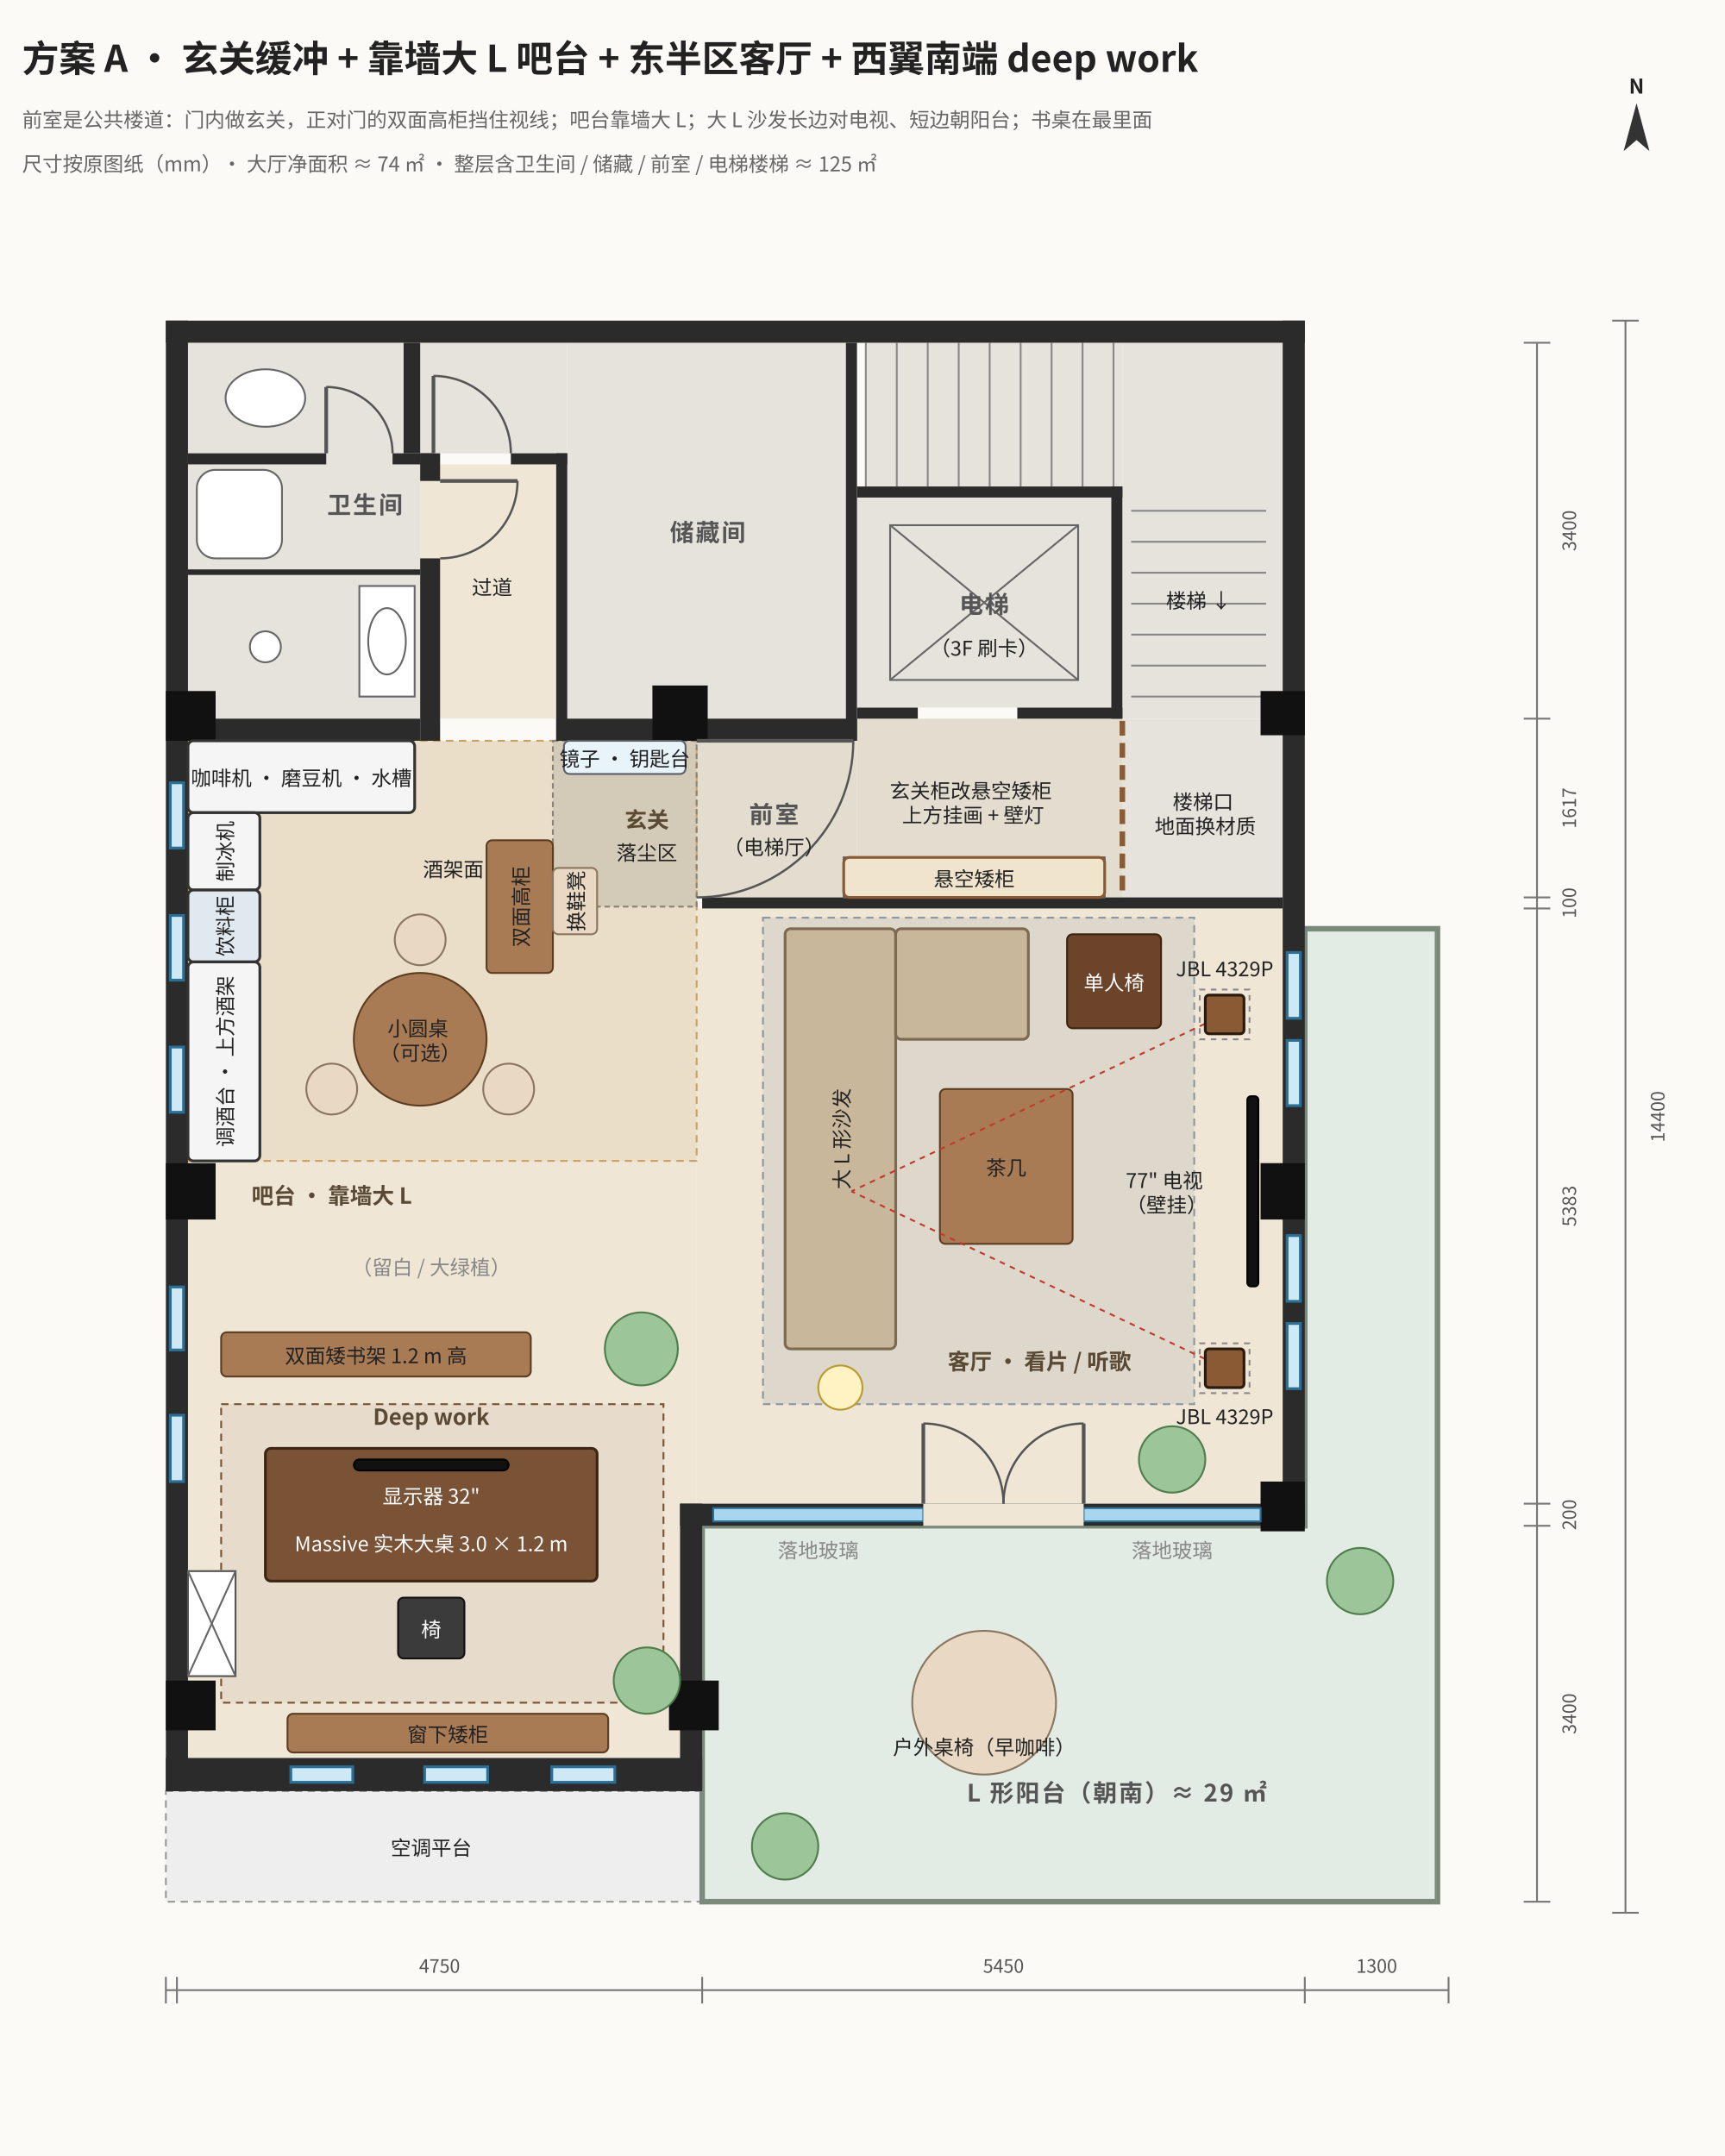
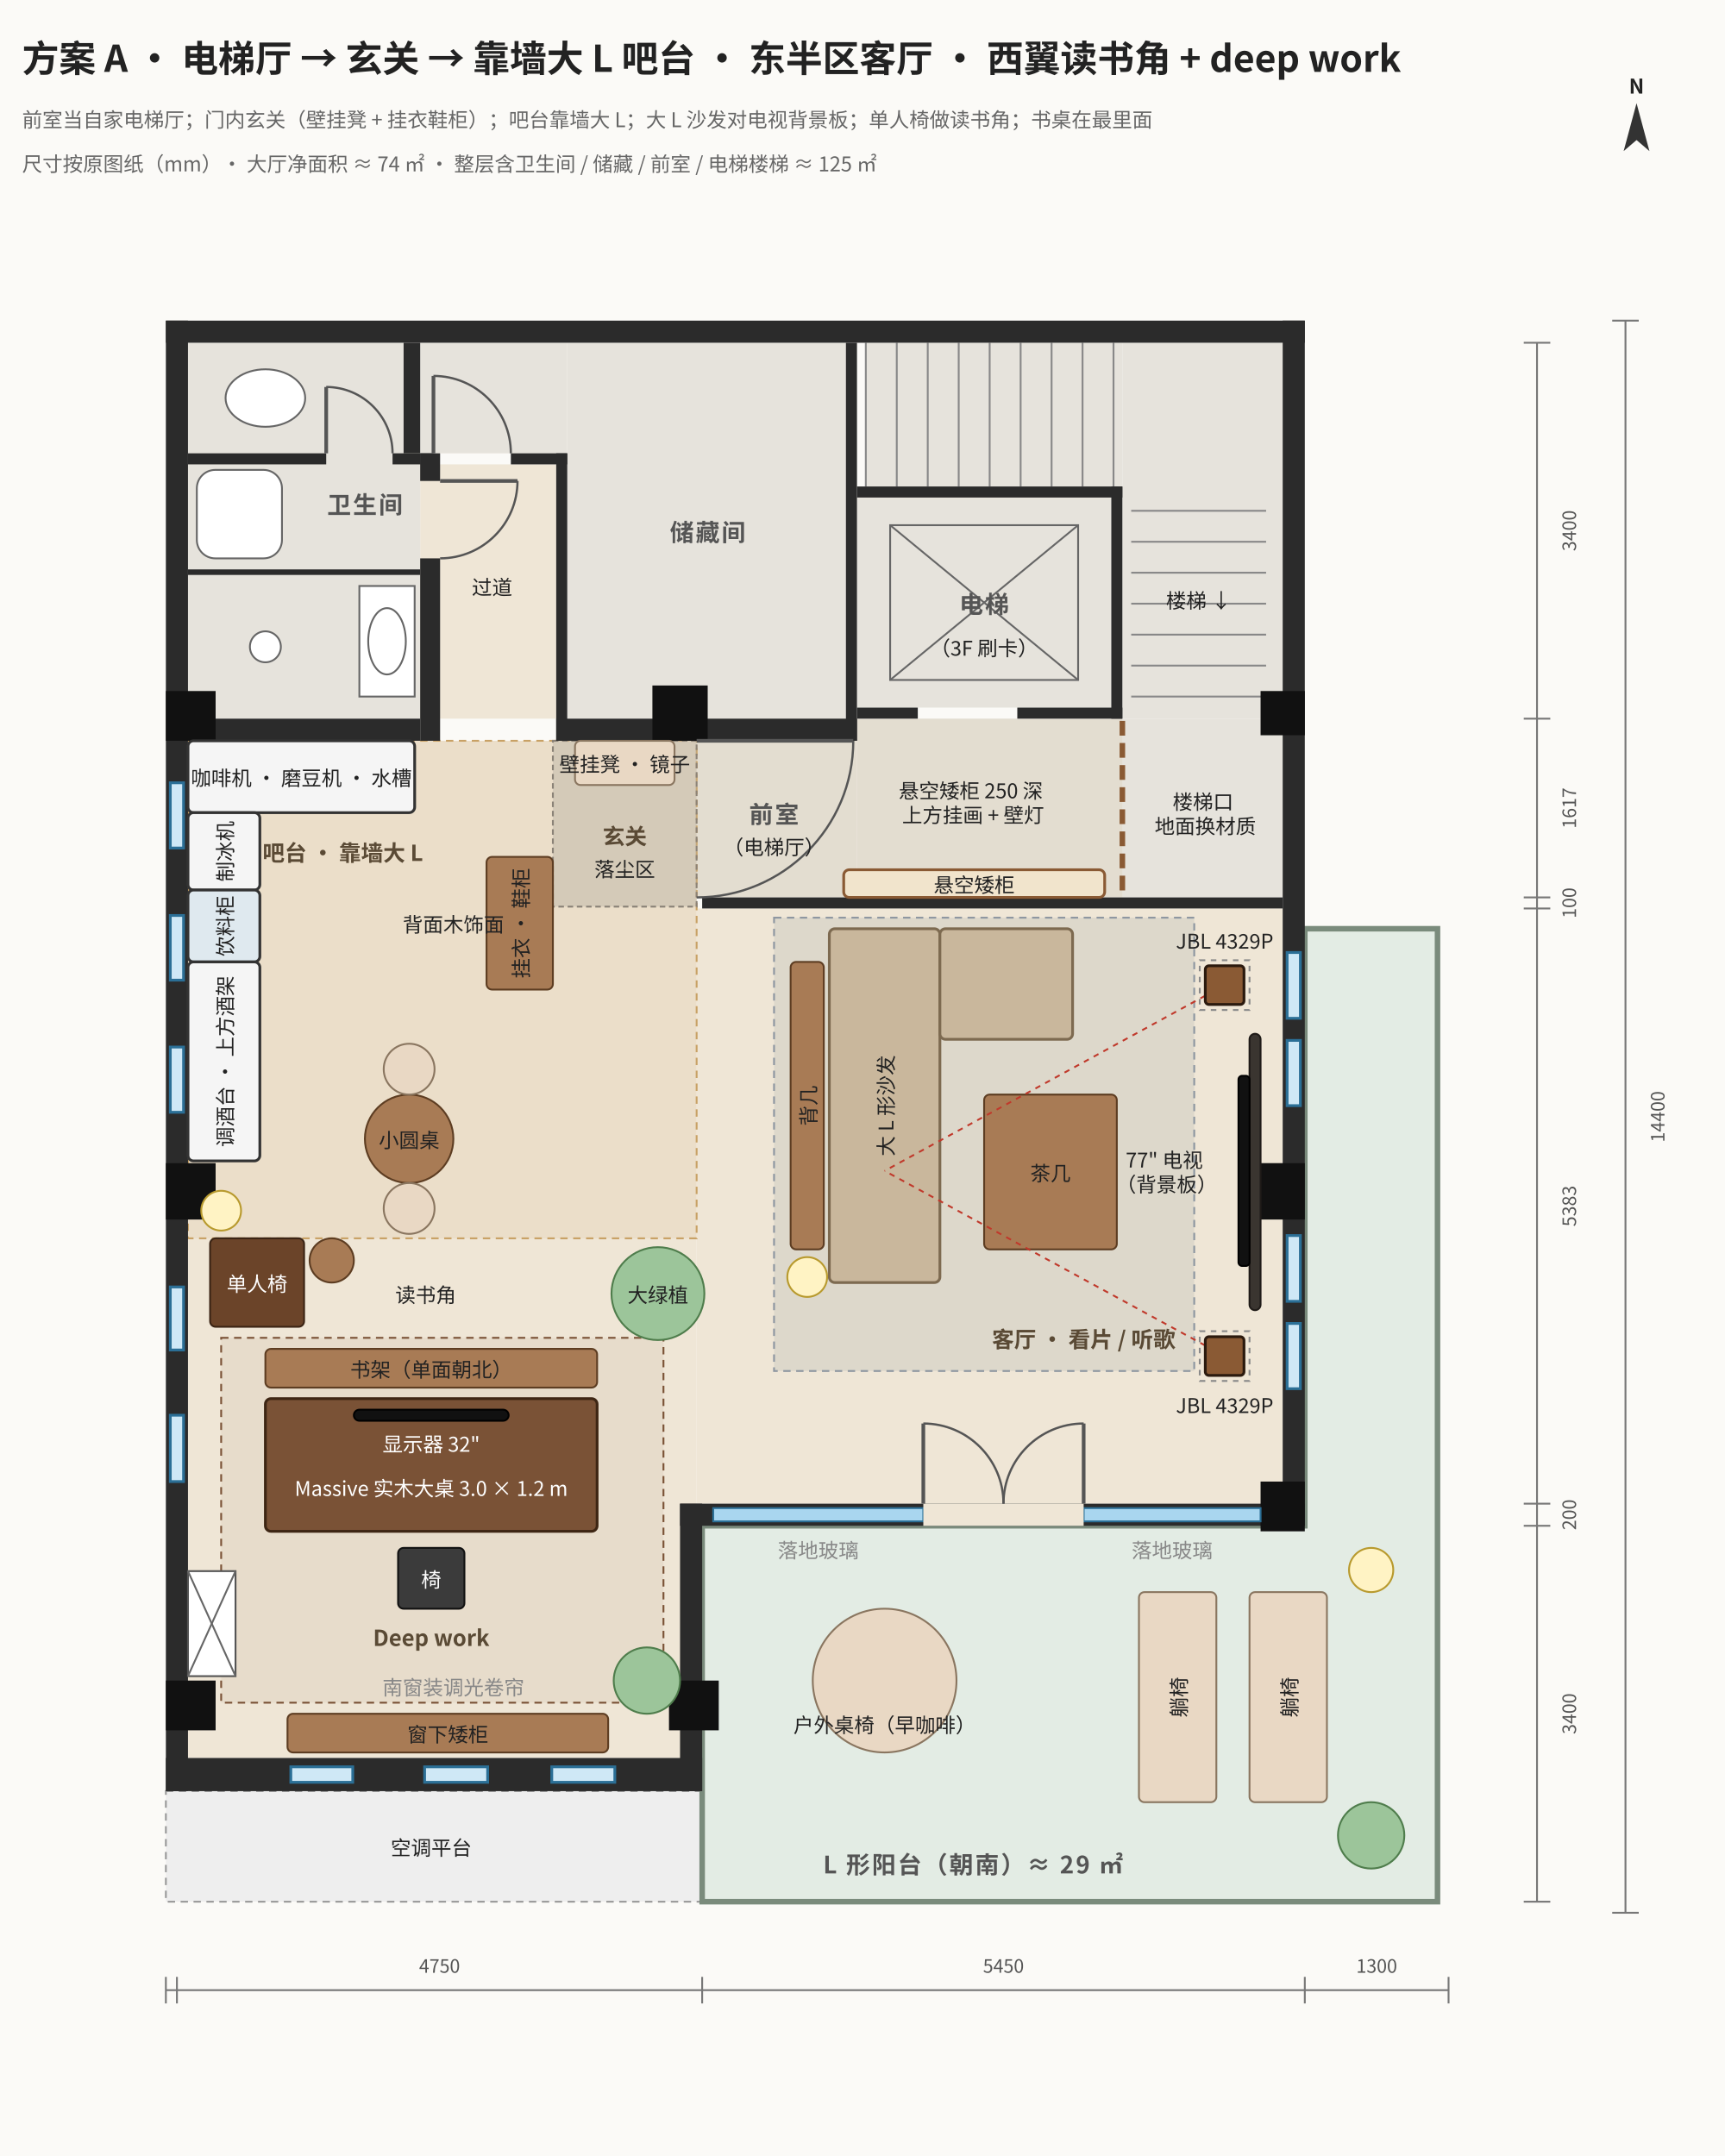
<svg xmlns="http://www.w3.org/2000/svg" viewBox="-90 -174 936 1170" width="936" height="1170">
  <style>
  .bg{fill:#fbfaf7}
  .floor{fill:#efe6d6}
  .annex{fill:#e6e3dc}
  .balcony{fill:#e3ece4;stroke:#7a8b7c;stroke-width:3}
  .platform{fill:#eeeeee;stroke:#9a9a9a;stroke-width:1;stroke-dasharray:4 3}
  .wall{fill:#2b2b2b}
  .column{fill:#111}
  .window{fill:#cfe8f6;stroke:#2b6f96;stroke-width:1.5}
  .glass{fill:#a9d6ef;stroke:#2b6f96;stroke-width:1}
  .door{fill:none;stroke:#555;stroke-width:1.2}
  .door-leaf{stroke:#555;stroke-width:2}
  .tread{stroke:#888;stroke-width:1}
  .lift{fill:none;stroke:#666;stroke-width:1}
  .fixture{fill:#fff;stroke:#666;stroke-width:1}
  .wood{fill:#a87b55;stroke:#5d3d22;stroke-width:1}
  .desk{fill:#7a5236;stroke:#3e2614;stroke-width:1.5}
  .soft{fill:#e9d8c4;stroke:#8a7660;stroke-width:1}
  .sofa{fill:#c9b79c;stroke:#7d6a50;stroke-width:1.5}
  .dark{fill:#3b3b3b;stroke:#111;stroke-width:1}
  .leather{fill:#6b4429;stroke:#3b2414;stroke-width:1}
  .box{fill:#eadcc3;stroke:#8a7660;stroke-width:1}
  .lamp{fill:#fff3c4;stroke:#b89a2e;stroke-width:1}
  .plant{fill:#9cc59a;stroke:#4f7d4c;stroke-width:1}
  .bar{fill:#f5f5f5;stroke:#333;stroke-width:1.5}
  .fridge{fill:#dfe9ef;stroke:#333;stroke-width:1.5}
  .counter{fill:#d9d4cc;stroke:#4a4540;stroke-width:2}
  .stool{fill:#3b3b3b;stroke:#111;stroke-width:1}
  .wall-new{fill:#4a4a4a;stroke:#222;stroke-width:1}
  .z-foyer{fill:#b9b2a6;fill-opacity:.45;stroke:#8a8277;stroke-width:1;stroke-dasharray:3 2}
  .boundary{stroke:#8a5a34;stroke-width:3;stroke-dasharray:8 4}
  .art{fill:#f1e4cc;stroke:#8a5a34;stroke-width:1.5}
  .z-lobby{fill:#c8a165;fill-opacity:.10;stroke:none}
  .sight{stroke:#c0392b;stroke-width:1.5;stroke-dasharray:5 4}
  .mirror{fill:#e8f4fa;stroke:#59606a;stroke-width:1}
+   .panel{fill:#3a3530;stroke:#1f1b18;stroke-width:1}
  .cabinet{fill:#fff;stroke:#555;stroke-width:1}
  .ghost{fill:none;stroke:#8a8a8a;stroke-width:1;stroke-dasharray:3 3}
  .speaker{fill:#8a5a34;stroke:#2b1a0e;stroke-width:1.5}
  .tv{fill:#111;stroke:#000}
  .z-bar{fill:#c8a165;fill-opacity:.12;stroke:#c8a165;stroke-width:1;stroke-dasharray:4 3}
  .z-rug{fill:#8d96a0;fill-opacity:.18;stroke:#8d96a0;stroke-width:1;stroke-dasharray:4 3}
  .z-work{fill:#7a5236;fill-opacity:.07;stroke:#7a5236;stroke-width:1;stroke-dasharray:4 3}
  .sound{fill:none;stroke:#c0392b;stroke-width:1;stroke-dasharray:3 3}
  .pencil-add{fill:#e67e22;stroke:#e67e22}
  .pencil-add-line{fill:none;stroke:#e67e22;stroke-width:2.5}
  .pencil-del{fill:none;stroke:#d62d20;stroke-width:2;stroke-dasharray:5 3}
  .pencil-x{stroke:#d62d20;stroke-width:2}
  text{font-family:"PingFang SC","Noto Sans CJK SC","WenQuanYi Zen Hei","Microsoft YaHei",sans-serif;fill:#222}
  .lbl{font-size:11px;text-anchor:middle;dominant-baseline:central}
  .lbl-inv{fill:#fff}
  .room{font-size:13px;font-weight:700;fill:#555;text-anchor:middle;dominant-baseline:central;letter-spacing:1px}
  .zone-lbl{font-size:12px;font-weight:600;text-anchor:middle;dominant-baseline:central;fill:#5a4a35}
  .pencil-lbl{font-size:11px;font-weight:600;fill:#c0392b;text-anchor:middle;dominant-baseline:central}
  .title{font-size:20px;font-weight:700}
  .panel-title{font-size:15px;font-weight:700}
  .note-c{font-size:11px;fill:#888;text-anchor:middle;dominant-baseline:central}
  .note{font-size:11px;fill:#666}
  .dim{stroke:#777;stroke-width:1;fill:none}
  .dim-txt{font-size:10px;fill:#555;text-anchor:middle;dominant-baseline:central}
</style>
  <rect class="bg" x="-90" y="-174" width="100%" height="100%" />
  <rect class="platform" x="0.0" y="798.0" width="291.0" height="60.0" rx="0" />
  <text class="lbl" x="144.0" y="828.0">空调平台</text>
  <polygon class="balcony" points="291.0,858.0 291.0,654.0 618.0,654.0 618.0,330.0 690.0,330.0 690.0,858.0" />
-   <text class="room" x="516.0" y="798.0">L 形阳台（朝南）≈ 29 ㎡</text>
+   <text class="room" x="438.0" y="837.0">L 形阳台（朝南）≈ 29 ㎡</text>
  <rect class="floor" x="12.0" y="228.0" width="276.0" height="552.0" rx="0" />
  <rect class="floor" x="288.0" y="319.0" width="318.0" height="323.0" rx="0" />
  <rect class="floor" x="138.0" y="78.0" width="73.8" height="138.0" rx="0" />
  <rect class="annex" x="12.0" y="12.0" width="126.0" height="204.0" rx="0" />
  <rect class="annex" x="217.8" y="12.0" width="151.2" height="204.0" rx="0" />
  <rect class="annex" x="138.0" y="12.0" width="79.8" height="60.0" rx="0" />
  <rect class="annex" x="288.0" y="228.0" width="87.0" height="85.0" rx="0" />
  <rect class="annex" x="375.0" y="216.0" width="231.0" height="97.0" rx="0" />
  <rect class="annex" x="519.0" y="12.0" width="87.0" height="204.0" rx="0" />
  <rect class="annex" x="379.8" y="12.0" width="139.2" height="78.0" rx="0" />
  <rect class="annex" x="375.0" y="96.0" width="138.0" height="114.0" rx="0" />
-   <rect class="z-bar" x="12.0" y="228.0" width="276.0" height="228.0" rx="0" />
+   <rect class="z-bar" x="12.0" y="228.0" width="276.0" height="270.0" rx="0" />
  <rect class="z-foyer" x="210.0" y="228.0" width="78.0" height="90.0" rx="0" />
  <rect class="z-lobby" x="288.0" y="216.0" width="231.0" height="97.0" rx="0" />
-   <rect class="z-rug" x="324.0" y="324.0" width="234.0" height="264.0" rx="0" />
-   <rect class="z-work" x="30.0" y="588.0" width="240.0" height="162.0" rx="0" />
+   <rect class="z-rug" x="330.0" y="324.0" width="228.0" height="246.0" rx="0" />
+   <rect class="z-work" x="30.0" y="552.0" width="240.0" height="198.0" rx="0" />
  <line class="tread" x1="379.8" y1="90.0" x2="379.8" y2="12.0" />
  <line class="tread" x1="396.6" y1="90.0" x2="396.6" y2="12.0" />
  <line class="tread" x1="413.4" y1="90.0" x2="413.4" y2="12.0" />
  <line class="tread" x1="430.2" y1="90.0" x2="430.2" y2="12.0" />
  <line class="tread" x1="447.0" y1="90.0" x2="447.0" y2="12.0" />
  <line class="tread" x1="463.8" y1="90.0" x2="463.8" y2="12.0" />
  <line class="tread" x1="480.6" y1="90.0" x2="480.6" y2="12.0" />
  <line class="tread" x1="497.4" y1="90.0" x2="497.4" y2="12.0" />
  <line class="tread" x1="514.2" y1="90.0" x2="514.2" y2="12.0" />
  <line class="tread" x1="523.8" y1="204.0" x2="597.0" y2="204.0" />
  <line class="tread" x1="523.8" y1="187.2" x2="597.0" y2="187.2" />
  <line class="tread" x1="523.8" y1="170.4" x2="597.0" y2="170.4" />
  <line class="tread" x1="523.8" y1="153.6" x2="597.0" y2="153.6" />
  <line class="tread" x1="523.8" y1="136.8" x2="597.0" y2="136.8" />
  <line class="tread" x1="523.8" y1="120.0" x2="597.0" y2="120.0" />
  <line class="tread" x1="523.8" y1="103.2" x2="597.0" y2="103.2" />
  <text class="lbl" x="560.4" y="151.2">楼梯 ↓</text>
  <rect class="lift" x="393.0" y="111.0" width="102.0" height="84.0" rx="0" />
  <line class="lift" x1="393.0" y1="111.0" x2="495.0" y2="195.0" />
  <line class="lift" x1="393.0" y1="195.0" x2="495.0" y2="111.0" />
  <text class="room" x="444.0" y="153.0">电梯</text>
  <circle class="fixture" cx="54.0" cy="177.0" r="8.4" />
  <rect class="fixture" x="105.0" y="144.0" width="30.0" height="60.0" rx="0" />
  <ellipse class="fixture" cx="120.0" cy="174.0" rx="10.2" ry="18.0" />
  <rect class="fixture" x="16.8" y="81.0" width="46.2" height="48.0" rx="10" />
  <ellipse class="fixture" cx="54.0" cy="42.0" rx="21.6" ry="15.6" />
  <rect class="wall" x="0.0" y="0.0" width="12.0" height="798.0" rx="0" />
  <rect class="wall" x="0.0" y="780.0" width="291.0" height="18.0" rx="0" />
  <rect class="wall" x="279.0" y="642.0" width="12.0" height="156.0" rx="0" />
  <rect class="wall" x="279.0" y="642.0" width="339.0" height="12.0" rx="0" />
  <rect class="wall" x="606.0" y="0.0" width="12.0" height="654.0" rx="0" />
  <rect class="wall" x="0.0" y="0.0" width="618.0" height="12.0" rx="0" />
  <rect class="wall" x="12.0" y="216.0" width="126.0" height="12.0" rx="0" />
  <rect class="wall" x="138.0" y="129.0" width="10.8" height="99.0" rx="0" />
  <rect class="wall" x="138.0" y="72.0" width="10.8" height="15.0" rx="0" />
  <rect class="wall" x="129.0" y="12.0" width="9.0" height="60.0" rx="0" />
  <rect class="wall" x="12.0" y="135.0" width="126.0" height="3.0" rx="0" />
  <rect class="wall" x="12.0" y="72.0" width="75.0" height="6.0" rx="0" />
  <rect class="wall" x="123.0" y="72.0" width="15.0" height="6.0" rx="0" />
  <rect class="wall" x="138.0" y="72.0" width="7.2" height="6.0" rx="0" />
  <rect class="wall" x="187.2" y="72.0" width="30.6" height="6.0" rx="0" />
  <rect class="wall" x="211.8" y="72.0" width="6.0" height="156.0" rx="0" />
  <rect class="wall" x="211.8" y="216.0" width="163.2" height="12.0" rx="0" />
  <rect class="wall" x="369.0" y="12.0" width="6.0" height="216.0" rx="0" />
  <rect class="wall" x="375.0" y="210.0" width="33.0" height="6.0" rx="0" />
  <rect class="wall" x="462.0" y="210.0" width="57.0" height="6.0" rx="0" />
  <rect class="wall" x="513.0" y="90.0" width="6.0" height="126.0" rx="0" />
  <rect class="wall" x="375.0" y="90.0" width="144.0" height="6.0" rx="0" />
  <rect class="wall" x="291.0" y="313.0" width="315.0" height="6.0" rx="0" />
  <rect class="column" x="0.0" y="738.0" width="27.0" height="27.0" rx="0" />
  <rect class="column" x="0.0" y="457.2" width="27.0" height="30.6" rx="0" />
  <rect class="column" x="0.0" y="201.0" width="27.0" height="27.0" rx="0" />
  <rect class="column" x="273.0" y="738.0" width="27.0" height="27.0" rx="0" />
  <rect class="column" x="594.0" y="630.0" width="24.0" height="27.0" rx="0" />
  <rect class="column" x="594.0" y="457.2" width="24.0" height="30.6" rx="0" />
  <rect class="column" x="594.0" y="201.0" width="24.0" height="24.0" rx="0" />
  <rect class="column" x="264.0" y="198.0" width="30.0" height="30.0" rx="0" />
  <rect class="window" x="2.4" y="594.0" width="7.2" height="36.0" rx="0" />
  <rect class="window" x="2.4" y="524.4" width="7.2" height="34.2" rx="0" />
  <rect class="window" x="2.4" y="394.2" width="7.2" height="35.4" rx="0" />
  <rect class="window" x="2.4" y="322.8" width="7.2" height="35.1" rx="0" />
  <rect class="window" x="2.4" y="250.8" width="7.2" height="35.4" rx="0" />
  <rect class="window" x="67.8" y="784.8" width="33.6" height="8.4" rx="0" />
  <rect class="window" x="140.4" y="784.8" width="34.2" height="8.4" rx="0" />
  <rect class="window" x="209.4" y="784.8" width="34.2" height="8.4" rx="0" />
  <rect class="window" x="608.4" y="544.2" width="7.2" height="35.4" rx="0" />
  <rect class="window" x="608.4" y="496.5" width="7.2" height="35.7" rx="0" />
  <rect class="window" x="608.4" y="390.6" width="7.2" height="35.4" rx="0" />
  <rect class="window" x="608.4" y="342.9" width="7.2" height="35.7" rx="0" />
  <rect class="glass" x="297.0" y="644.4" width="114.0" height="7.2" rx="0" />
  <text class="note-c" x="354.0" y="666.6">落地玻璃</text>
  <rect class="glass" x="498.0" y="644.4" width="96.0" height="7.2" rx="0" />
  <text class="note-c" x="546.0" y="666.6">落地玻璃</text>
  <rect class="floor" x="411.0" y="642.0" width="87.0" height="12.0" rx="0" />
  <line class="door-leaf" x1="411.0" y1="642.0" x2="411.0" y2="598.5" />
  <path class="door" d="M 411.0 598.5 A 43.5 43.5 0 0 1 454.5 642.0" />
  <line class="door-leaf" x1="498.0" y1="642.0" x2="498.0" y2="598.5" />
  <path class="door" d="M 498.0 598.5 A 43.5 43.5 0 0 0 454.5 642.0" />
  <line class="door-leaf" x1="148.8" y1="87.0" x2="190.8" y2="87.0" />
  <path class="door" d="M 190.8 87.0 A 42.0 42.0 0 0 1 148.8 129.0" />
  <line class="door-leaf" x1="87.0" y1="72.0" x2="87.0" y2="36.0" />
  <path class="door" d="M 87.0 36.0 A 36.0 36.0 0 0 1 123.0 72.0" />
  <line class="door-leaf" x1="145.2" y1="72.0" x2="145.2" y2="30.0" />
  <path class="door" d="M 145.2 30.0 A 42.0 42.0 0 0 1 187.2 72.0" />
  <line class="door-leaf" x1="288.0" y1="228.0" x2="373.0" y2="228.0" />
  <path class="door" d="M 373.0 228.0 A 85.0 85.0 0 0 1 288.0 313.0" />
-   <rect class="cabinet" x="367.8" y="291.3" width="141.6" height="21.7" rx="0" />
-   <line class="lift" x1="367.8" y1="291.3" x2="509.4" y2="313.0" />
-   <line class="lift" x1="367.8" y1="313.0" x2="509.4" y2="291.3" />
  <rect class="cabinet" x="12.0" y="678.6" width="25.8" height="57.0" rx="0" />
  <line class="lift" x1="12.0" y1="678.6" x2="37.8" y2="735.6" />
  <line class="lift" x1="12.0" y1="735.6" x2="37.8" y2="678.6" />
  <text class="room" x="108.0" y="99.0">卫生间</text>
  <text class="lbl" x="177.0" y="144.0">过道</text>
  <text class="room" x="294.0" y="114.0">储藏间</text>
  <text class="room" x="330.0" y="267.0">前室</text>
-   <text class="lbl" x="438.0" y="302.2">玄关柜</text>
  <rect class="bar" x="12.0" y="228.0" width="123.0" height="39.0" rx="3" />
  <text class="lbl" x="73.5" y="247.5">咖啡机 · 磨豆机 · 水槽</text>
  <rect class="bar" x="12.0" y="267.0" width="39.0" height="42.0" rx="3" />
  <text class="lbl" x="31.5" y="288.0" transform="rotate(-90 31.5 288.0)">制冰机</text>
  <rect class="fridge" x="12.0" y="309.0" width="39.0" height="39.0" rx="3" />
  <text class="lbl" x="31.5" y="328.5" transform="rotate(-90 31.5 328.5)">饮料柜</text>
  <rect class="bar" x="12.0" y="348.0" width="39.0" height="108.0" rx="3" />
  <text class="lbl" x="31.5" y="402.0" transform="rotate(-90 31.5 402.0)">调酒台 · 上方酒架</text>
-   <circle class="wood" cx="138.0" cy="390.0" r="36.0" />
-   <circle class="soft" cx="138.0" cy="336.0" r="13.8" />
-   <circle class="soft" cx="90.0" cy="417.0" r="13.8" />
-   <circle class="soft" cx="186.0" cy="417.0" r="13.8" />
-   <rect class="mirror" x="216.0" y="228.0" width="66.0" height="18.0" rx="3" />
-   <text class="lbl" x="249.0" y="237.0">镜子 · 钥匙台</text>
-   <rect class="wood" x="174.0" y="282.0" width="36.0" height="72.0" rx="3" />
-   <text class="lbl" x="192.0" y="318.0" transform="rotate(-90 192.0 318.0)">双面高柜</text>
-   <rect class="soft" x="210.0" y="297.0" width="24.0" height="36.0" rx="3" />
-   <text class="lbl" x="222.0" y="315.0" transform="rotate(-90 222.0 315.0)">换鞋凳</text>
+   <circle class="wood" cx="132.0" cy="444.0" r="24.0" />
+   <circle class="soft" cx="132.0" cy="406.2" r="13.8" />
+   <circle class="soft" cx="132.0" cy="481.8" r="13.8" />
+   <rect class="soft" x="222.0" y="228.0" width="54.0" height="24.0" rx="3" />
+   <text class="lbl" x="249.0" y="240.0">壁挂凳 · 镜子</text>
+   <rect class="wood" x="174.0" y="291.0" width="36.0" height="72.0" rx="3" />
+   <text class="lbl" x="192.0" y="327.0" transform="rotate(-90 192.0 327.0)">挂衣 · 鞋柜</text>
  <line class="boundary" x1="519.0" y1="217.2" x2="519.0" y2="312.0" />
-   <rect class="art" x="367.8" y="291.3" width="141.6" height="21.7" rx="3" />
-   <text class="lbl" x="438.6" y="302.2">悬空矮柜</text>
-   <rect class="sofa" x="336.0" y="330.0" width="60.0" height="228.0" rx="3" />
-   <text class="lbl" x="366.0" y="444.0" transform="rotate(-90 366.0 444.0)">大 L 形沙发</text>
-   <rect class="sofa" x="396.0" y="330.0" width="72.0" height="60.0" rx="3" />
-   <rect class="wood" x="420.0" y="417.0" width="72.0" height="84.0" rx="3" />
-   <text class="lbl" x="456.0" y="459.0">茶几</text>
-   <rect class="leather" x="489.0" y="333.0" width="51.0" height="51.0" rx="3" />
-   <text class="lbl lbl-inv" x="514.5" y="358.5">单人椅</text>
-   <circle class="lamp" cx="366.0" cy="579.0" r="12.0" />
-   <circle class="plant" cx="546.0" cy="618.0" r="18.0" />
-   <rect class="wood" x="30.0" y="549.0" width="168.0" height="24.0" rx="3" />
-   <text class="lbl" x="114.0" y="561.0">双面矮书架 1.2 m 高</text>
-   <rect class="desk" x="54.0" y="612.0" width="180.0" height="72.0" rx="3" />
-   <rect class="tv" x="102.0" y="618.0" width="84.0" height="6.0" rx="3" />
-   <rect class="dark" x="126.0" y="693.0" width="36.0" height="33.0" rx="3" />
-   <text class="lbl lbl-inv" x="144.0" y="709.5">椅</text>
+   <rect class="art" x="367.8" y="298.0" width="141.6" height="15.0" rx="3" />
+   <text class="lbl" x="438.6" y="305.5">悬空矮柜</text>
+   <rect class="sofa" x="360.0" y="330.0" width="60.0" height="192.0" rx="3" />
+   <text class="lbl" x="390.0" y="426.0" transform="rotate(-90 390.0 426.0)">大 L 形沙发</text>
+   <rect class="sofa" x="420.0" y="330.0" width="72.0" height="60.0" rx="3" />
+   <rect class="wood" x="339.0" y="348.0" width="18.0" height="156.0" rx="3" />
+   <text class="lbl" x="348.0" y="426.0" transform="rotate(-90 348.0 426.0)">背几</text>
+   <circle class="lamp" cx="348.0" cy="519.0" r="10.8" />
+   <rect class="wood" x="444.0" y="420.0" width="72.0" height="84.0" rx="3" />
+   <text class="lbl" x="480.0" y="462.0">茶几</text>
+   <rect class="panel" x="588.0" y="387.0" width="6.0" height="150.0" rx="3" />
+   <rect class="leather" x="24.0" y="498.0" width="51.0" height="48.0" rx="3" />
+   <text class="lbl lbl-inv" x="49.5" y="522.0">单人椅</text>
+   <circle class="wood" cx="90.0" cy="510.0" r="12.0" />
+   <circle class="lamp" cx="30.0" cy="483.0" r="10.8" />
+   <circle class="plant" cx="267.0" cy="528.0" r="25.2" />
+   <rect class="wood" x="54.0" y="558.0" width="180.0" height="21.0" rx="3" />
+   <text class="lbl" x="144.0" y="568.5">书架（单面朝北）</text>
+   <rect class="desk" x="54.0" y="585.0" width="180.0" height="72.0" rx="3" />
+   <rect class="tv" x="102.0" y="591.0" width="84.0" height="6.0" rx="3" />
+   <rect class="dark" x="126.0" y="666.0" width="36.0" height="33.0" rx="3" />
+   <text class="lbl lbl-inv" x="144.0" y="682.5">椅</text>
  <rect class="wood" x="66.0" y="756.0" width="174.0" height="21.0" rx="3" />
  <text class="lbl" x="153.0" y="766.5">窗下矮柜</text>
  <circle class="plant" cx="261.0" cy="738.0" r="18.0" />
-   <circle class="plant" cx="258.0" cy="558.0" r="19.8" />
-   <circle class="soft" cx="444.0" cy="750.0" r="39.0" />
-   <text class="lbl" x="444.0" y="773.4">户外桌椅（早咖啡）</text>
-   <circle class="plant" cx="648.0" cy="684.0" r="18.0" />
-   <circle class="plant" cx="336.0" cy="828.0" r="18.0" />
-   <line class="sound" x1="574.5" y1="376.5" x2="372.0" y2="472.5" />
-   <line class="sound" x1="574.5" y1="568.5" x2="372.0" y2="472.5" />
-   <rect class="speaker" x="564.0" y="366.0" width="21.0" height="21.0" rx="2" />
-   <rect class="ghost" x="561.0" y="363.0" width="27.0" height="27.0" rx="0" />
-   <text class="lbl" x="574.5" y="351.0">JBL 4329P</text>
-   <rect class="speaker" x="564.0" y="558.0" width="21.0" height="21.0" rx="2" />
-   <rect class="ghost" x="561.0" y="555.0" width="27.0" height="27.0" rx="0" />
-   <text class="lbl" x="574.5" y="594.0">JBL 4329P</text>
-   <rect class="tv" x="586.8" y="420.9" width="6.0" height="103.2" rx="2" />
-   <text class="lbl" x="543.0" y="472.5">
+   <circle class="soft" cx="390.0" cy="738.0" r="39.0" />
+   <text class="lbl" x="390.0" y="761.4">户外桌椅（早咖啡）</text>
+   <rect class="soft" x="528.0" y="690.0" width="42.0" height="114.0" rx="3" />
+   <text class="lbl" x="549.0" y="747.0" transform="rotate(-90 549.0 747.0)">躺椅</text>
+   <rect class="soft" x="588.0" y="690.0" width="42.0" height="114.0" rx="3" />
+   <text class="lbl" x="609.0" y="747.0" transform="rotate(-90 609.0 747.0)">躺椅</text>
+   <circle class="lamp" cx="654.0" cy="678.0" r="12.0" />
+   <circle class="plant" cx="654.0" cy="822.0" r="18.0" />
+   <line class="sound" x1="574.5" y1="360.6" x2="390.0" y2="461.4" />
+   <line class="sound" x1="574.5" y1="561.9" x2="390.0" y2="461.4" />
+   <rect class="speaker" x="564.0" y="350.1" width="21.0" height="21.0" rx="2" />
+   <rect class="ghost" x="561.0" y="347.1" width="27.0" height="27.0" rx="0" />
+   <text class="lbl" x="574.5" y="336.0">JBL 4329P</text>
+   <rect class="speaker" x="564.0" y="551.4" width="21.0" height="21.0" rx="2" />
+   <rect class="ghost" x="561.0" y="548.4" width="27.0" height="27.0" rx="0" />
+   <text class="lbl" x="574.5" y="588.0">JBL 4329P</text>
+   <rect class="tv" x="582.0" y="409.8" width="6.0" height="103.2" rx="2" />
+   <text class="lbl" x="543.0" y="461.4">
    <tspan x="543.0" dy="-0.6em">77" 电视</tspan>
-     <tspan x="543.0" dy="1.2em">（壁挂）</tspan>
+     <tspan x="543.0" dy="1.2em">（背景板）</tspan>
  </text>
-   <text class="zone-lbl" x="261.0" y="270.0">玄关</text>
-   <text class="lbl" x="261.0" y="288.0">落尘区</text>
-   <text class="lbl" x="156.0" y="297.0">酒架面</text>
+   <text class="zone-lbl" x="249.0" y="279.0">玄关</text>
+   <text class="lbl" x="249.0" y="297.0">落尘区</text>
+   <text class="lbl" x="156.0" y="327.0">背面木饰面</text>
  <text class="lbl" x="330.0" y="285.0">（电梯厅）</text>
  <text class="lbl" x="438.0" y="261.0">
-     <tspan x="438.0" dy="-0.6em">玄关柜改悬空矮柜</tspan>
+     <tspan x="438.0" dy="-0.6em">悬空矮柜 250 深</tspan>
    <tspan x="438.0" dy="1.2em">上方挂画 + 壁灯</tspan>
  </text>
  <text class="lbl" x="564.0" y="267.0">
    <tspan x="564.0" dy="-0.6em">楼梯口</tspan>
    <tspan x="564.0" dy="1.2em">地面换材质</tspan>
  </text>
  <text class="lbl" x="444.0" y="177.0">（3F 刷卡）</text>
-   <text class="zone-lbl" x="90.0" y="474.0">吧台 · 靠墙大 L</text>
-   <text class="lbl" x="138.0" y="390.0">
-     <tspan x="138.0" dy="-0.6em">小圆桌</tspan>
-     <tspan x="138.0" dy="1.2em">（可选）</tspan>
-   </text>
-   <text class="zone-lbl" x="474.0" y="564.0">客厅 · 看片 / 听歌</text>
-   <text class="zone-lbl" x="144.0" y="594.0">Deep work</text>
-   <text class="lbl lbl-inv" x="144.0" y="637.2">显示器 32"</text>
-   <text class="lbl lbl-inv" x="144.0" y="663.0">Massive 实木大桌 3.0 × 1.2 m</text>
-   <text class="note-c" x="144.0" y="513.0">（留白 / 大绿植）</text>
+   <text class="zone-lbl" x="96.0" y="288.0">吧台 · 靠墙大 L</text>
+   <text class="lbl" x="132.0" y="444.0">小圆桌</text>
+   <text class="zone-lbl" x="498.0" y="552.0">客厅 · 看片 / 听歌</text>
+   <text class="lbl" x="141.0" y="528.0">读书角</text>
+   <text class="lbl" x="267.0" y="528.0">大绿植</text>
+   <text class="zone-lbl" x="144.0" y="714.0">Deep work</text>
+   <text class="lbl lbl-inv" x="144.0" y="609.0">显示器 32"</text>
+   <text class="lbl lbl-inv" x="144.0" y="633.0">Massive 实木大桌 3.0 × 1.2 m</text>
+   <text class="note-c" x="156.0" y="741.0">南窗装调光卷帘</text>
  <line class="dim" x1="0.0" y1="906.0" x2="696.0" y2="906.0" />
  <line class="dim" x1="0.0" y1="898.8" x2="0.0" y2="913.2" />
  <line class="dim" x1="6.0" y1="898.8" x2="6.0" y2="913.2" />
  <line class="dim" x1="291.0" y1="898.8" x2="291.0" y2="913.2" />
  <line class="dim" x1="618.0" y1="898.8" x2="618.0" y2="913.2" />
  <line class="dim" x1="696.0" y1="898.8" x2="696.0" y2="913.2" />
  <text class="dim-txt" x="148.5" y="892.2">4750</text>
  <text class="dim-txt" x="454.5" y="892.2">5450</text>
  <text class="dim-txt" x="657.0" y="892.2">1300</text>
  <line class="dim" x1="744.0" y1="12.0" x2="744.0" y2="858.0" />
  <line class="dim" x1="736.8" y1="858.0" x2="751.2" y2="858.0" />
  <line class="dim" x1="736.8" y1="654.0" x2="751.2" y2="654.0" />
  <line class="dim" x1="736.8" y1="642.0" x2="751.2" y2="642.0" />
  <line class="dim" x1="736.8" y1="319.0" x2="751.2" y2="319.0" />
  <line class="dim" x1="736.8" y1="313.0" x2="751.2" y2="313.0" />
  <line class="dim" x1="736.8" y1="216.0" x2="751.2" y2="216.0" />
  <line class="dim" x1="736.8" y1="12.0" x2="751.2" y2="12.0" />
  <text class="dim-txt" x="760.8" y="756.0" transform="rotate(-90 760.8 756.0)">3400</text>
  <text class="dim-txt" x="760.8" y="648.0" transform="rotate(-90 760.8 648.0)">200</text>
  <text class="dim-txt" x="760.8" y="480.5" transform="rotate(-90 760.8 480.5)">5383</text>
  <text class="dim-txt" x="760.8" y="316.0" transform="rotate(-90 760.8 316.0)">100</text>
  <text class="dim-txt" x="760.8" y="264.5" transform="rotate(-90 760.8 264.5)">1617</text>
  <text class="dim-txt" x="760.8" y="114.0" transform="rotate(-90 760.8 114.0)">3400</text>
  <line class="dim" x1="792.0" y1="0.0" x2="792.0" y2="864.0" />
  <line class="dim" x1="784.8" y1="0.0" x2="799.2" y2="0.0" />
  <line class="dim" x1="784.8" y1="864.0" x2="799.2" y2="864.0" />
  <text class="dim-txt" x="808.8" y="432.0" transform="rotate(-90 808.8 432.0)">14400</text>
-   <text class="title" x="-78.0" y="-135.0">方案 A · 玄关缓冲 + 靠墙大 L 吧台 + 东半区客厅 + 西翼南端 deep work</text>
-   <text class="note" x="-78.0" y="-105.0">前室是公共楼道：门内做玄关，正对门的双面高柜挡住视线；吧台靠墙大 L；大 L 沙发长边对电视、短边朝阳台；书桌在最里面</text>
+   <text class="title" x="-78.0" y="-135.0">方案 A · 电梯厅 → 玄关 → 靠墙大 L 吧台 · 东半区客厅 · 西翼读书角 + deep work</text>
+   <text class="note" x="-78.0" y="-105.0">前室当自家电梯厅；门内玄关（壁挂凳 + 挂衣鞋柜）；吧台靠墙大 L；大 L 沙发对电视背景板；单人椅做读书角；书桌在最里面</text>
  <text class="note" x="-78.0" y="-81.0">尺寸按原图纸（mm）· 大厅净面积 ≈ 74 ㎡ · 整层含卫生间 / 储藏 / 前室 / 电梯楼梯 ≈ 125 ㎡</text>
  <g transform="translate(798.0,-102.0)">
    <path d="M0,-16 L7,10 L0,4 L-7,10 Z" fill="#333" />
    <text class="lbl" x="0" y="-26" style="font-weight:700">N</text>
  </g>
</svg>
